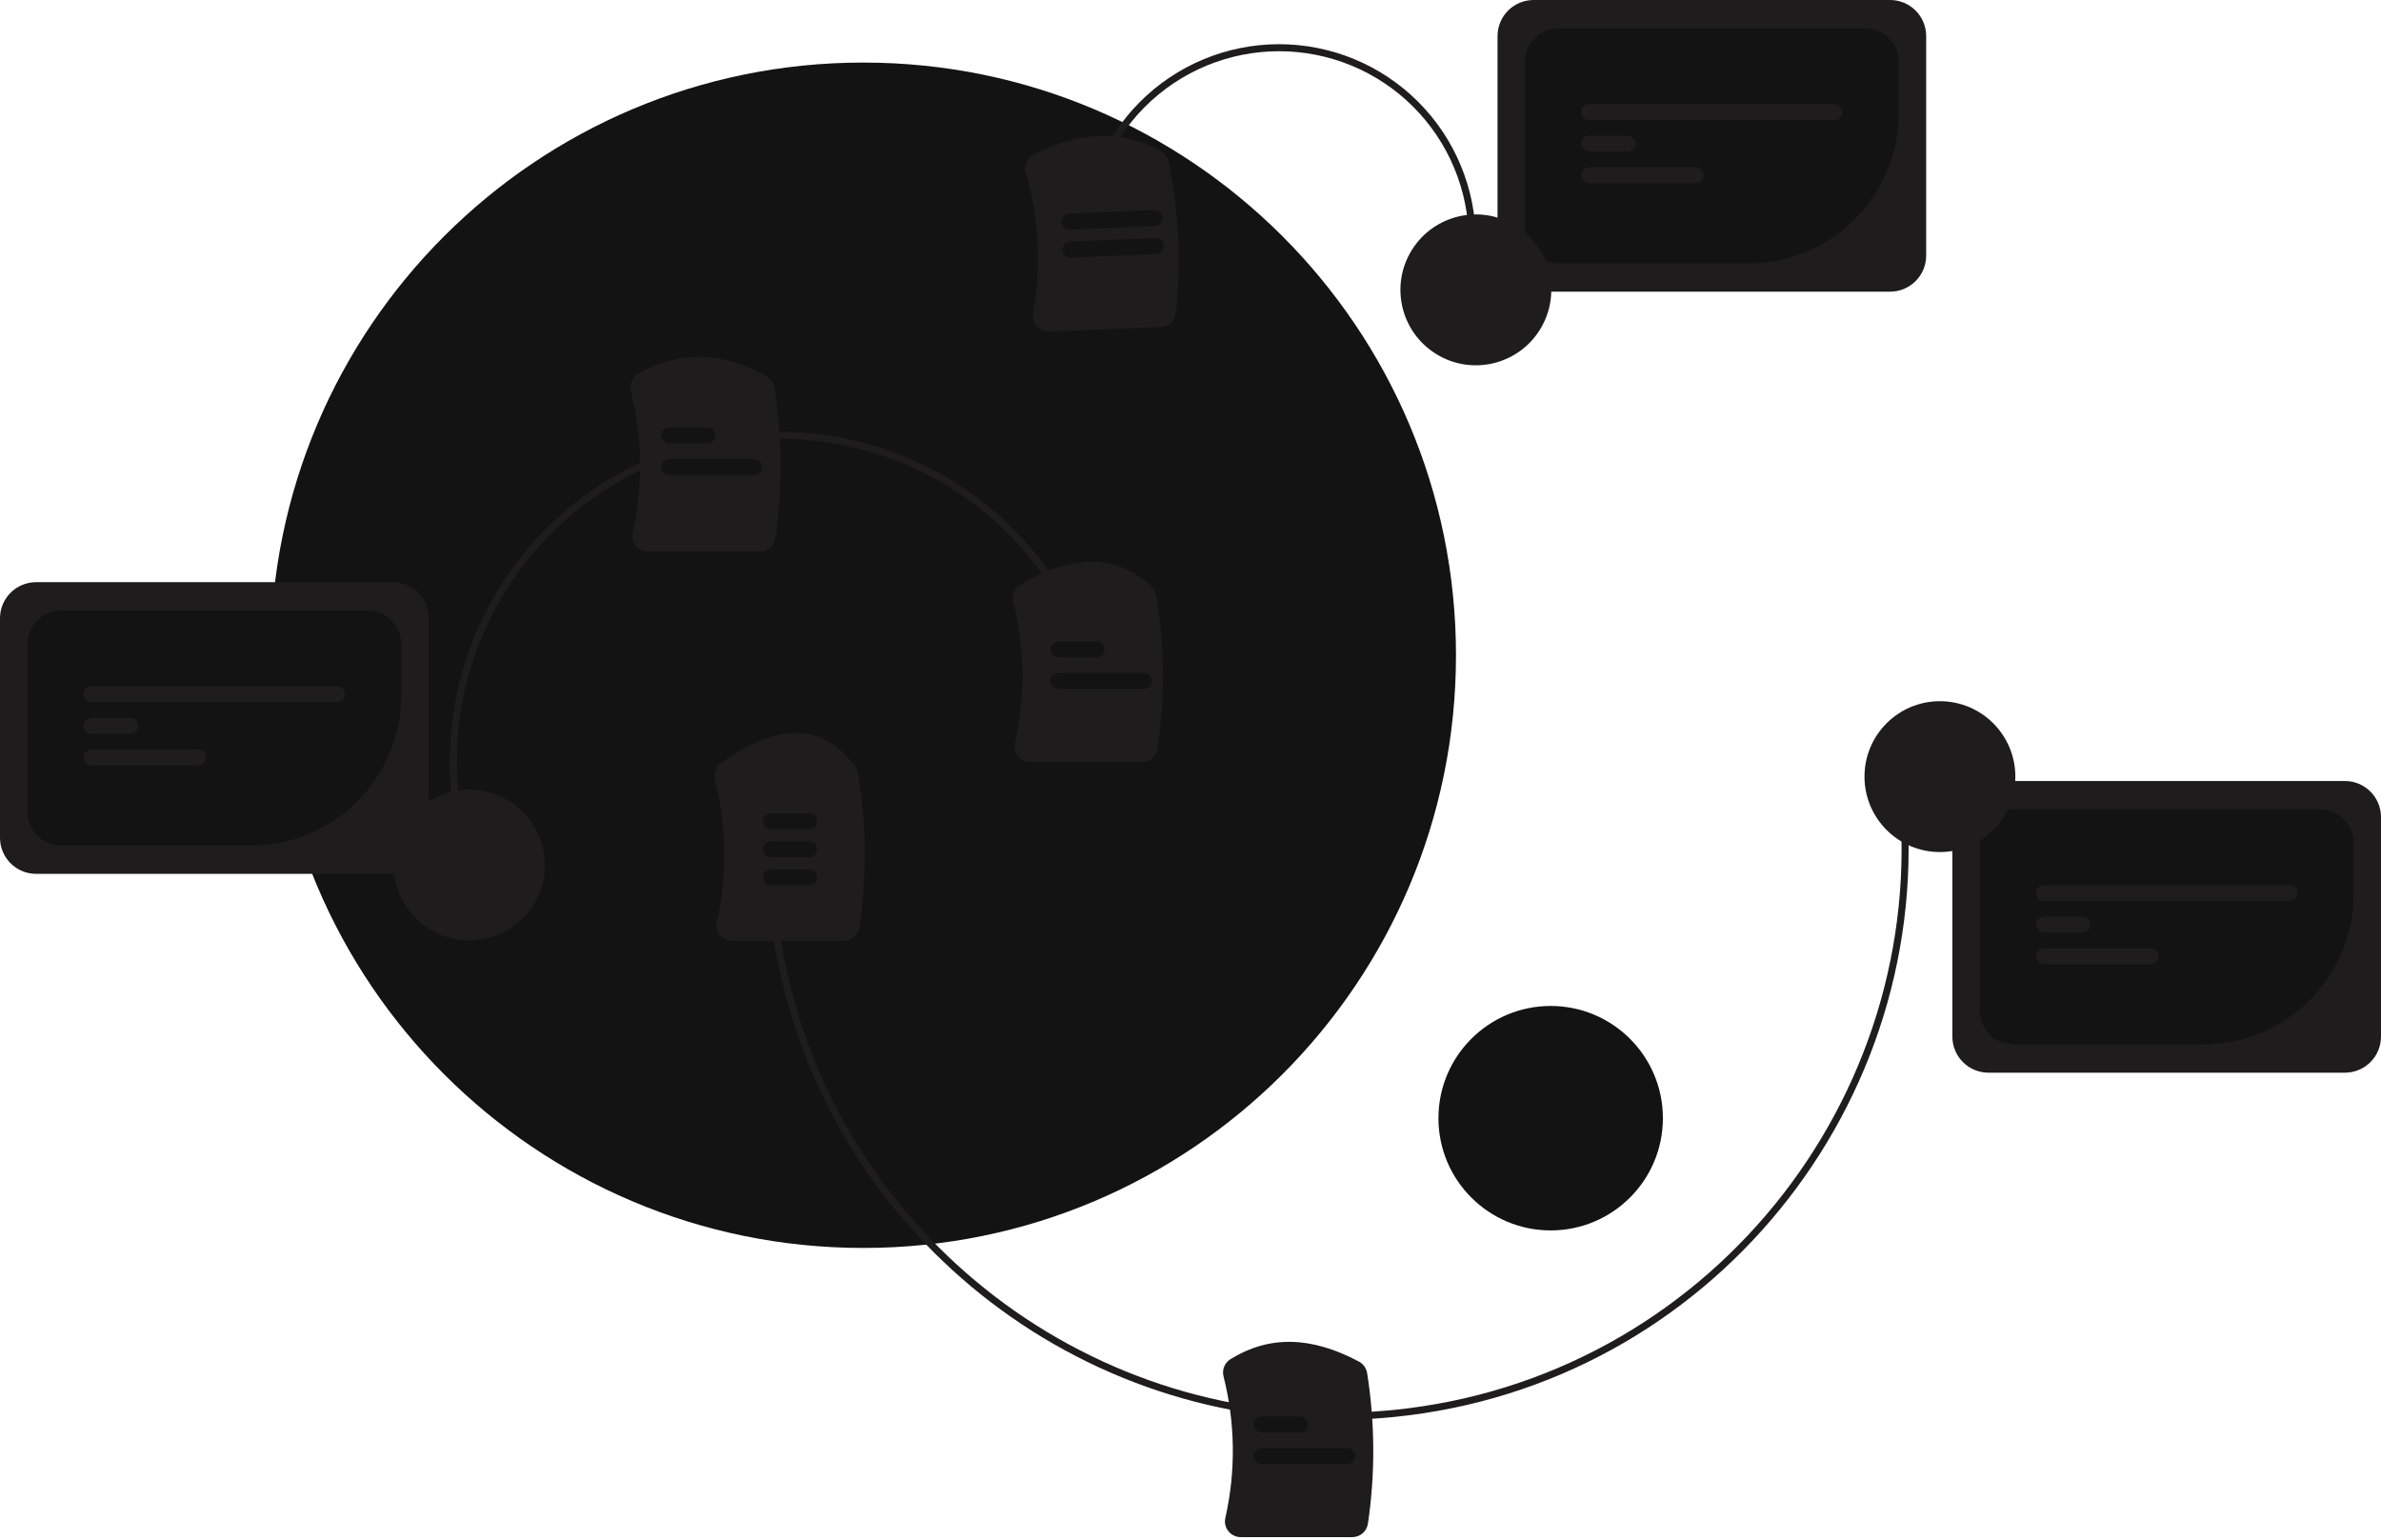
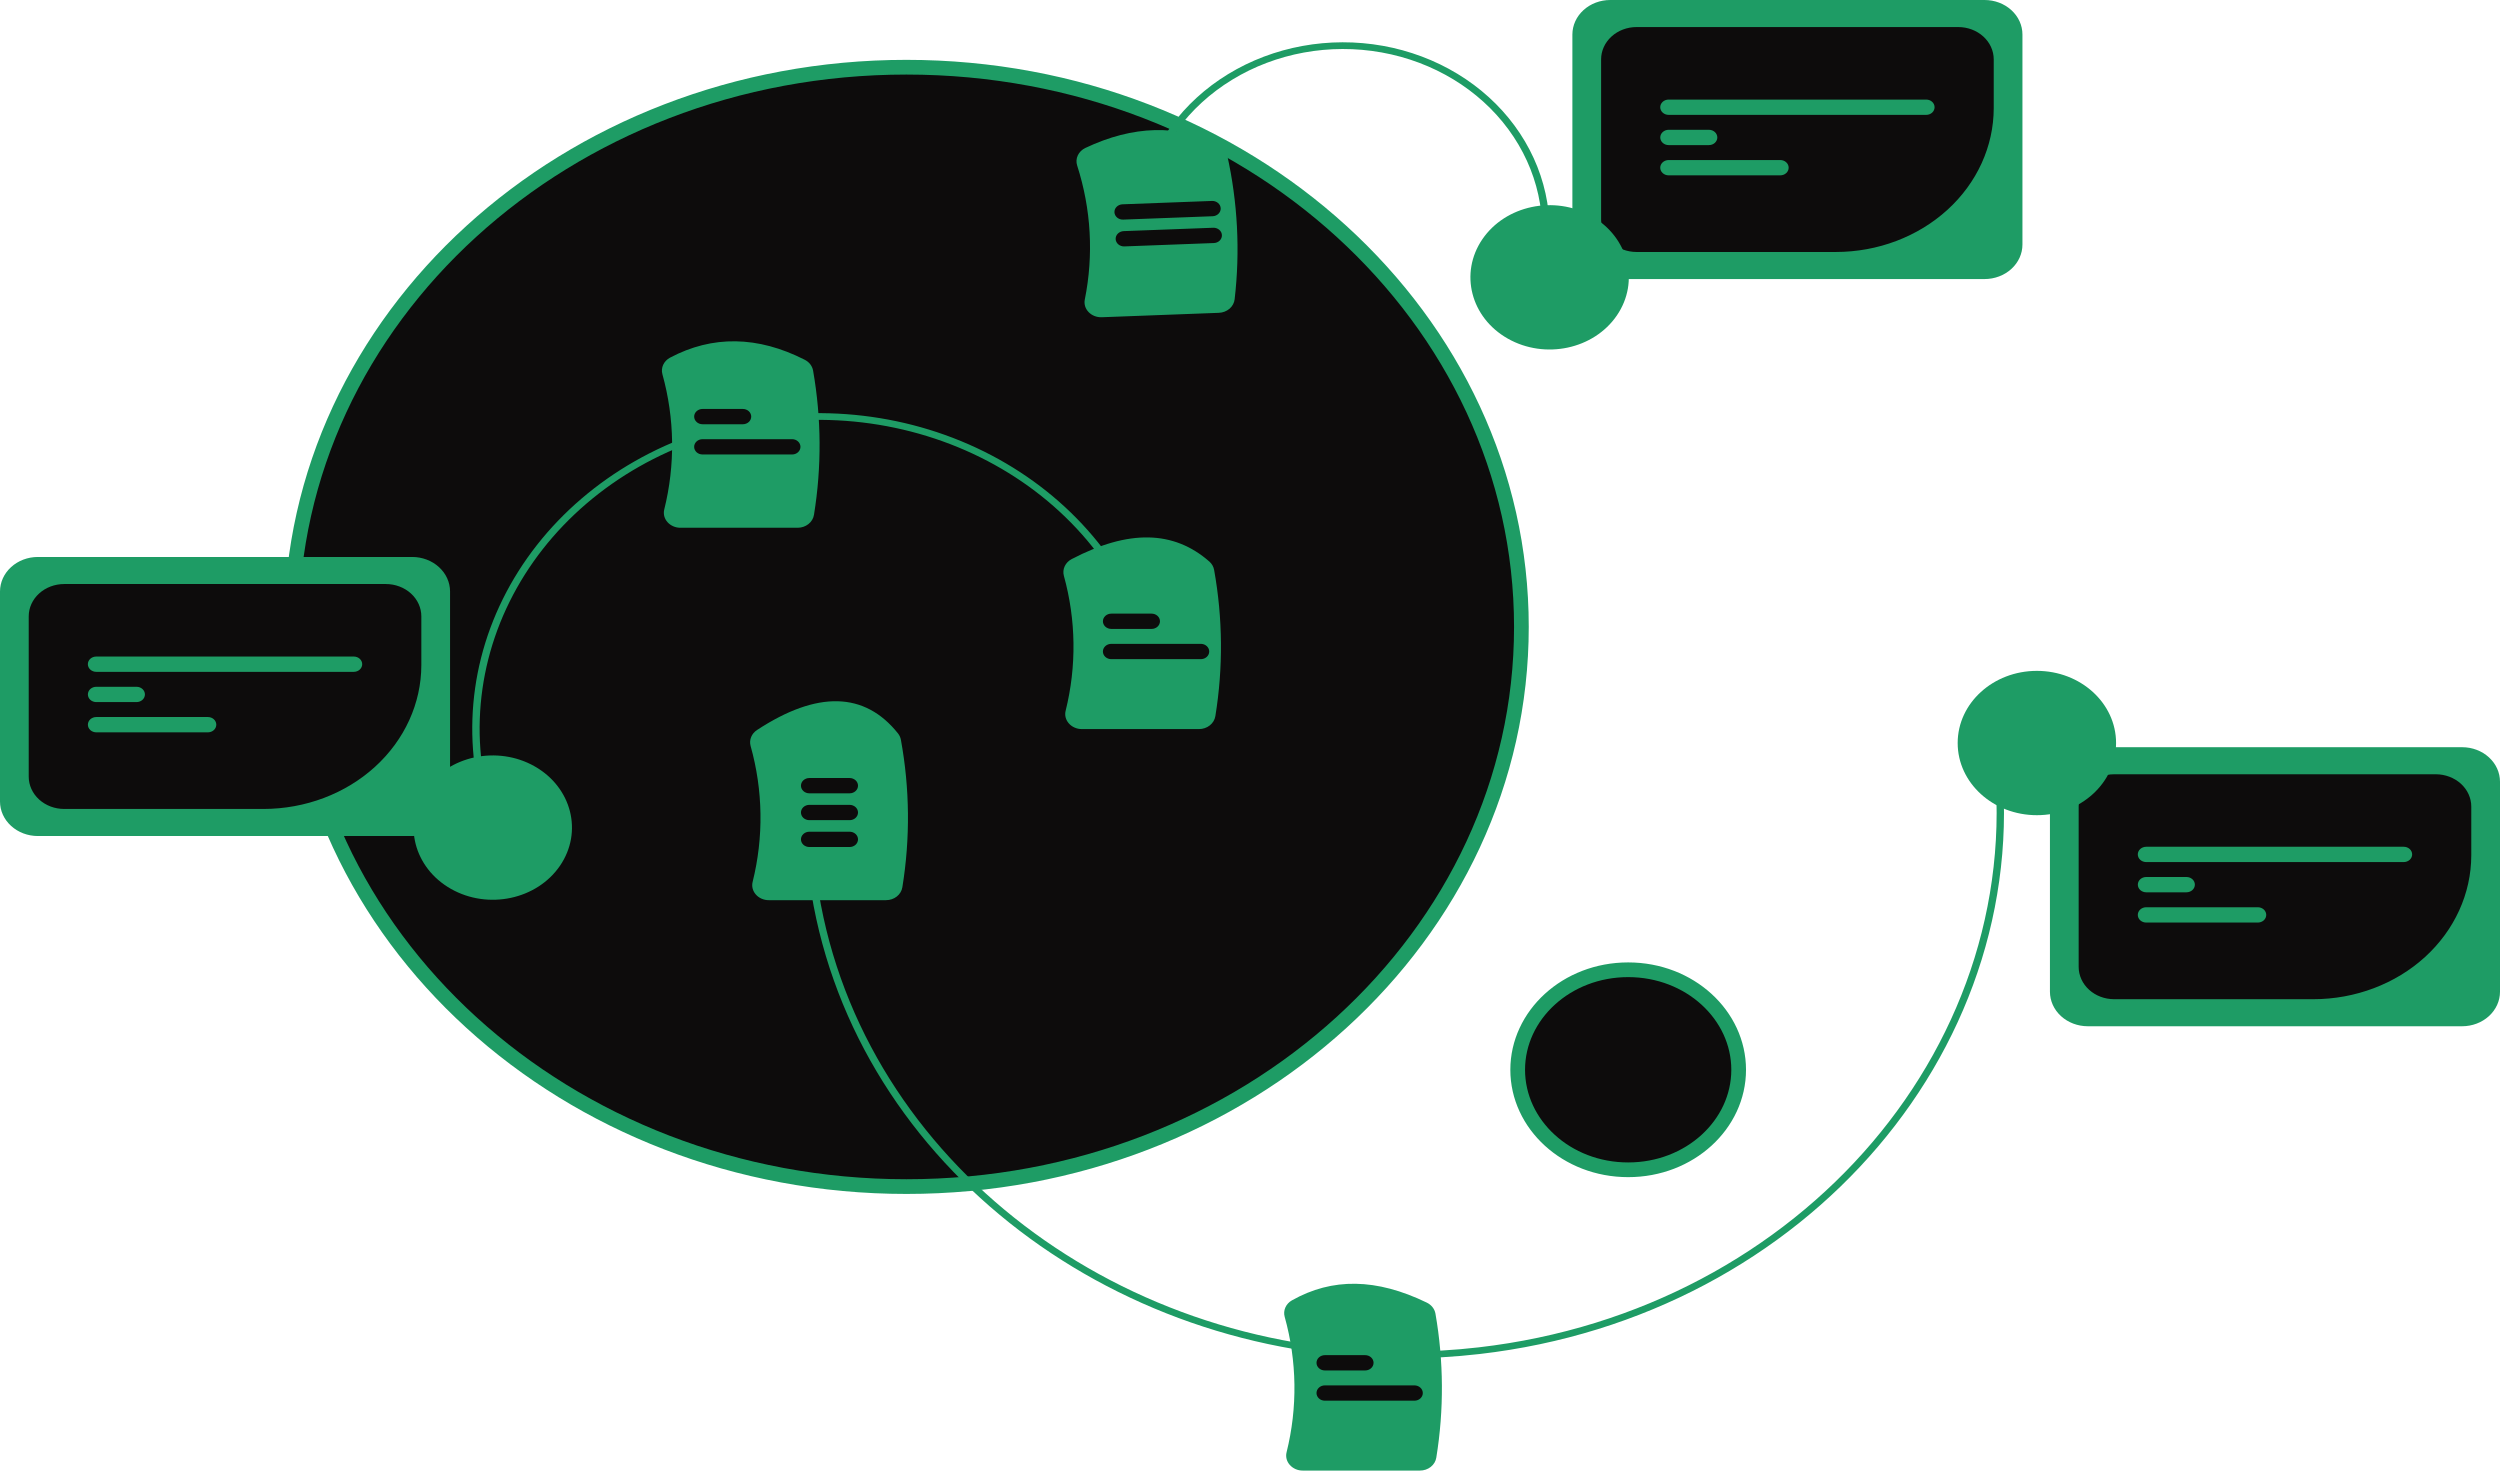
- <svg xmlns="http://www.w3.org/2000/svg" width="419" height="271" viewBox="0 0 419 271" fill="none">
-   <path d="M151.916 219.614C209.52 219.614 256.218 172.916 256.218 115.312C256.218 57.707 209.52 11.01 151.916 11.01C94.311 11.01 47.614 57.707 47.614 115.312C47.614 172.916 94.311 219.614 151.916 219.614Z" fill="#141313" />
-   <path d="M272.881 216.528C283.789 216.528 292.631 207.686 292.631 196.779C292.631 185.871 283.789 177.029 272.881 177.029C261.974 177.029 253.132 185.871 253.132 196.779C253.132 207.686 261.974 216.528 272.881 216.528Z" fill="#141313" />
-   <path d="M235.295 249.858C185.444 249.86 142.07 212.672 135.662 161.949L136.887 161.795C143.215 211.891 186.061 248.621 235.296 248.624C239.479 248.623 243.658 248.36 247.808 247.834C302.111 240.974 340.708 191.215 333.848 136.913L335.073 136.758C342.018 191.735 302.941 242.114 247.963 249.059C243.762 249.59 239.531 249.857 235.295 249.858Z" fill="#1E1C1C" />
-   <path d="M237.972 270.502H218.344C217.925 270.503 217.51 270.409 217.133 270.227C216.755 270.045 216.423 269.779 216.162 269.451C215.905 269.131 215.723 268.757 215.631 268.356C215.539 267.956 215.538 267.54 215.63 267.139C217.493 258.919 217.383 250.375 215.309 242.205C215.168 241.641 215.208 241.046 215.424 240.506C215.64 239.966 216.021 239.508 216.513 239.197C223.304 234.991 230.698 235.122 239.119 239.599C239.502 239.801 239.833 240.088 240.086 240.439C240.34 240.789 240.509 241.194 240.581 241.621C241.975 250.392 242.024 259.326 240.725 268.112C240.633 268.776 240.303 269.384 239.797 269.823C239.291 270.263 238.643 270.504 237.972 270.502V270.502Z" fill="#1E1C1C" />
-   <path d="M148.482 165.582H128.854C128.434 165.583 128.02 165.489 127.642 165.307C127.265 165.125 126.933 164.86 126.672 164.531C126.415 164.211 126.233 163.837 126.141 163.437C126.049 163.036 126.048 162.62 126.14 162.22C128.009 153.971 127.892 145.396 125.797 137.202C125.665 136.662 125.697 136.096 125.889 135.574C126.081 135.053 126.426 134.602 126.877 134.278C136.97 127.019 144.918 127.229 150.502 134.905C150.753 135.255 150.921 135.658 150.99 136.083C152.482 145.052 152.565 154.199 151.235 163.193C151.143 163.857 150.813 164.464 150.307 164.904C149.8 165.343 149.152 165.584 148.482 165.582V165.582Z" fill="#1E1C1C" />
-   <path d="M228.801 252.079H222.048C221.676 252.079 221.318 251.93 221.055 251.666C220.791 251.402 220.644 251.044 220.644 250.671C220.644 250.299 220.791 249.941 221.055 249.677C221.318 249.413 221.676 249.264 222.048 249.264H228.801C229.174 249.264 229.532 249.412 229.796 249.676C230.06 249.94 230.208 250.298 230.208 250.671C230.208 251.045 230.06 251.403 229.796 251.667C229.532 251.931 229.174 252.079 228.801 252.079Z" fill="#141313" />
-   <path d="M237.057 257.642H222.048C221.676 257.641 221.318 257.492 221.055 257.228C220.791 256.965 220.644 256.607 220.644 256.234C220.644 255.861 220.791 255.503 221.055 255.24C221.318 254.976 221.676 254.827 222.048 254.826H237.057C237.429 254.827 237.787 254.976 238.05 255.24C238.314 255.503 238.461 255.861 238.461 256.234C238.461 256.607 238.314 256.965 238.05 257.228C237.787 257.492 237.429 257.641 237.057 257.642Z" fill="#141313" />
-   <path d="M142.397 145.925H135.645C135.272 145.924 134.914 145.776 134.651 145.512C134.388 145.248 134.24 144.89 134.24 144.517C134.24 144.144 134.388 143.787 134.651 143.523C134.914 143.259 135.272 143.11 135.645 143.109H142.397C142.77 143.11 143.127 143.259 143.39 143.523C143.654 143.787 143.802 144.144 143.802 144.517C143.802 144.89 143.654 145.248 143.39 145.512C143.127 145.776 142.77 145.924 142.397 145.925V145.925Z" fill="#141313" />
-   <path d="M142.397 150.863H135.645C135.272 150.862 134.914 150.713 134.651 150.449C134.388 150.185 134.24 149.828 134.24 149.455C134.24 149.082 134.388 148.724 134.651 148.46C134.914 148.196 135.272 148.048 135.645 148.047H142.397C142.77 148.048 143.127 148.196 143.39 148.46C143.654 148.724 143.802 149.082 143.802 149.455C143.802 149.828 143.654 150.185 143.39 150.449C143.127 150.713 142.77 150.862 142.397 150.863V150.863Z" fill="#141313" />
-   <path d="M142.397 155.8H135.645C135.272 155.799 134.914 155.651 134.651 155.387C134.388 155.123 134.24 154.765 134.24 154.392C134.24 154.019 134.388 153.662 134.651 153.398C134.914 153.134 135.272 152.985 135.645 152.984H142.397C142.77 152.985 143.127 153.134 143.39 153.398C143.654 153.662 143.802 154.019 143.802 154.392C143.802 154.765 143.654 155.123 143.39 155.387C143.127 155.651 142.77 155.799 142.397 155.8V155.8Z" fill="#141313" />
-   <path d="M412.657 188.771H349.912C348.231 188.769 346.619 188.101 345.43 186.912C344.241 185.723 343.572 184.11 343.57 182.429V143.784C343.572 142.102 344.241 140.49 345.43 139.301C346.619 138.112 348.231 137.443 349.912 137.441H412.657C414.339 137.443 415.951 138.112 417.14 139.301C418.329 140.49 418.998 142.102 419 143.784V182.429C418.998 184.11 418.329 185.723 417.14 186.912C415.951 188.101 414.339 188.769 412.657 188.771V188.771Z" fill="#1E1C1C" />
-   <path d="M387.728 183.795H354.323C352.748 183.793 351.238 183.166 350.125 182.053C349.011 180.939 348.385 179.429 348.383 177.855V148.36C348.385 146.785 349.011 145.275 350.125 144.162C351.238 143.048 352.748 142.422 354.323 142.42H408.247C409.822 142.422 411.332 143.048 412.445 144.162C413.559 145.275 414.185 146.785 414.187 148.36V157.336C414.179 164.351 411.389 171.076 406.428 176.036C401.468 180.997 394.743 183.787 387.728 183.795V183.795Z" fill="#141313" />
-   <path d="M402.868 158.569H359.702C359.329 158.569 358.971 158.421 358.707 158.157C358.443 157.893 358.294 157.535 358.294 157.162C358.294 156.788 358.443 156.43 358.707 156.166C358.971 155.902 359.329 155.754 359.702 155.754H402.868C403.241 155.754 403.599 155.902 403.863 156.166C404.127 156.43 404.275 156.788 404.275 157.162C404.275 157.535 404.127 157.893 403.863 158.157C403.599 158.421 403.241 158.569 402.868 158.569V158.569Z" fill="#1E1C1C" />
-   <path d="M366.454 164.132H359.702C359.329 164.131 358.972 163.983 358.709 163.719C358.445 163.455 358.297 163.097 358.297 162.724C358.297 162.351 358.445 161.994 358.709 161.73C358.972 161.466 359.329 161.317 359.702 161.316H366.454C366.827 161.317 367.185 161.466 367.448 161.73C367.711 161.994 367.859 162.351 367.859 162.724C367.859 163.097 367.711 163.455 367.448 163.719C367.185 163.983 366.827 164.131 366.454 164.132V164.132Z" fill="#1E1C1C" />
-   <path d="M378.413 169.697H359.702C359.329 169.697 358.971 169.548 358.707 169.284C358.443 169.02 358.294 168.662 358.294 168.289C358.294 167.915 358.443 167.557 358.707 167.293C358.971 167.029 359.329 166.881 359.702 166.881H378.413C378.787 166.881 379.145 167.029 379.409 167.293C379.673 167.557 379.821 167.915 379.821 168.289C379.821 168.662 379.673 169.02 379.409 169.284C379.145 169.548 378.787 169.697 378.413 169.697V169.697Z" fill="#1E1C1C" />
-   <path d="M341.38 149.944C348.711 149.944 354.653 144.002 354.653 136.671C354.653 129.341 348.711 123.398 341.38 123.398C334.05 123.398 328.107 129.341 328.107 136.671C328.107 144.002 334.05 149.944 341.38 149.944Z" fill="#1E1C1C" />
-   <path d="M191.13 35.703C192.009 31.243 193.757 27 196.276 23.216C198.794 19.432 202.033 16.181 205.808 13.648C213.432 8.534 222.775 6.658 231.783 8.432C236.243 9.311 240.486 11.059 244.27 13.578C248.054 16.096 251.305 19.336 253.838 23.111C256.37 26.886 258.134 31.122 259.029 35.579C259.924 40.036 259.932 44.625 259.054 49.085L257.842 48.846C259.554 40.161 257.744 31.151 252.812 23.799C247.881 16.447 240.23 11.355 231.544 9.644C222.858 7.932 213.848 9.742 206.496 14.674C199.144 19.605 194.053 27.256 192.341 35.942L191.13 35.703Z" fill="#1E1C1C" />
-   <path d="M204.274 57.541L184.663 58.353C184.244 58.371 183.826 58.294 183.441 58.128C183.056 57.962 182.714 57.711 182.44 57.394C182.169 57.084 181.972 56.718 181.863 56.322C181.755 55.925 181.737 55.51 181.812 55.106C183.317 46.899 182.878 38.454 180.531 30.448C180.35 29.836 180.387 29.18 180.635 28.591C180.884 28.003 181.329 27.519 181.894 27.222C189.927 23.049 197.454 22.837 204.264 26.593C204.621 26.787 204.931 27.056 205.173 27.382C205.415 27.708 205.584 28.083 205.666 28.481C207.438 37.218 207.863 46.174 206.926 55.039C206.861 55.707 206.557 56.328 206.069 56.787C205.582 57.247 204.944 57.515 204.274 57.541Z" fill="#1E1C1C" />
-   <path d="M203.444 44.705L188.449 45.326C188.264 45.334 188.08 45.305 187.906 45.242C187.732 45.178 187.573 45.081 187.437 44.956C187.301 44.831 187.19 44.68 187.113 44.512C187.035 44.344 186.991 44.163 186.983 43.978C186.975 43.793 187.004 43.608 187.068 43.435C187.132 43.261 187.229 43.102 187.354 42.966C187.48 42.83 187.631 42.72 187.798 42.642C187.966 42.564 188.148 42.52 188.333 42.513L203.328 41.892C203.513 41.884 203.697 41.913 203.871 41.977C204.044 42.04 204.204 42.137 204.34 42.263C204.476 42.388 204.586 42.539 204.663 42.706C204.741 42.874 204.785 43.056 204.793 43.24C204.801 43.425 204.772 43.609 204.708 43.783C204.644 43.956 204.547 44.116 204.422 44.252C204.297 44.388 204.146 44.498 203.978 44.576C203.811 44.654 203.629 44.697 203.444 44.705V44.705Z" fill="#141313" />
-   <path d="M203.24 39.773L188.244 40.395C187.871 40.41 187.507 40.277 187.233 40.024C186.958 39.771 186.795 39.419 186.78 39.046C186.764 38.673 186.897 38.309 187.15 38.035C187.403 37.76 187.755 37.597 188.128 37.581L203.123 36.96C203.496 36.945 203.86 37.078 204.135 37.331C204.41 37.584 204.573 37.935 204.588 38.309C204.603 38.682 204.47 39.045 204.217 39.32C203.964 39.595 203.613 39.758 203.24 39.773V39.773Z" fill="#141313" />
-   <path d="M332.62 51.33H269.875C268.193 51.328 266.581 50.659 265.392 49.47C264.203 48.281 263.534 46.669 263.532 44.987V6.343C263.534 4.661 264.203 3.049 265.392 1.86C266.581 0.671 268.193 0.002 269.875 0H332.62C334.301 0.002 335.913 0.671 337.102 1.86C338.291 3.049 338.96 4.661 338.962 6.343V44.987C338.96 46.669 338.291 48.281 337.102 49.47C335.913 50.659 334.301 51.328 332.62 51.33V51.33Z" fill="#1E1C1C" />
-   <path d="M307.69 46.351H274.285C272.711 46.349 271.201 45.723 270.087 44.609C268.973 43.496 268.347 41.986 268.345 40.411V10.916C268.347 9.342 268.973 7.832 270.087 6.718C271.201 5.605 272.711 4.978 274.285 4.977H328.209C329.784 4.978 331.294 5.605 332.408 6.718C333.521 7.832 334.148 9.342 334.149 10.916V19.892C334.141 26.907 331.351 33.633 326.391 38.593C321.431 43.553 314.705 46.343 307.69 46.351V46.351Z" fill="#141313" />
-   <path d="M322.83 21.128H279.665C279.291 21.128 278.933 20.98 278.669 20.716C278.405 20.452 278.257 20.094 278.257 19.72C278.257 19.347 278.405 18.989 278.669 18.725C278.933 18.461 279.291 18.312 279.665 18.312H322.83C323.203 18.312 323.561 18.461 323.825 18.725C324.089 18.989 324.238 19.347 324.238 19.72C324.238 20.094 324.089 20.452 323.825 20.716C323.561 20.98 323.203 21.128 322.83 21.128Z" fill="#1E1C1C" />
-   <path d="M286.417 26.691H279.665C279.292 26.69 278.934 26.541 278.671 26.277C278.408 26.013 278.26 25.656 278.26 25.283C278.26 24.91 278.408 24.552 278.671 24.288C278.934 24.024 279.292 23.876 279.665 23.875H286.417C286.79 23.876 287.147 24.024 287.41 24.288C287.674 24.552 287.822 24.91 287.822 25.283C287.822 25.656 287.674 26.013 287.41 26.277C287.147 26.541 286.79 26.69 286.417 26.691Z" fill="#1E1C1C" />
-   <path d="M298.376 32.255H279.665C279.291 32.255 278.933 32.107 278.669 31.843C278.405 31.579 278.257 31.221 278.257 30.847C278.257 30.474 278.405 30.116 278.669 29.852C278.933 29.588 279.291 29.439 279.665 29.439H298.376C298.749 29.44 299.106 29.589 299.369 29.853C299.633 30.117 299.781 30.474 299.781 30.847C299.781 31.22 299.633 31.578 299.369 31.842C299.106 32.106 298.749 32.254 298.376 32.255V32.255Z" fill="#1E1C1C" />
-   <path d="M270.989 58.019C274.859 51.794 272.95 43.609 266.724 39.739C260.498 35.869 252.314 37.779 248.444 44.005C244.574 50.23 246.484 58.415 252.71 62.285C258.935 66.154 267.119 64.245 270.989 58.019Z" fill="#1E1C1C" />
-   <path d="M82.904 154.558C77.458 140.162 77.954 124.193 84.283 110.163C90.612 96.133 102.255 85.192 116.651 79.746C131.046 74.3 147.016 74.796 161.046 81.125C175.076 87.454 186.017 99.097 191.463 113.493L190.308 113.93C187.669 106.953 183.682 100.565 178.574 95.129C173.466 89.694 167.338 85.318 160.538 82.251C153.739 79.184 146.403 77.486 138.947 77.254C131.492 77.023 124.064 78.262 117.088 80.901C110.111 83.54 103.723 87.527 98.287 92.635C92.852 97.743 88.475 103.871 85.409 110.67C82.341 117.47 80.644 124.806 80.412 132.262C80.18 139.717 81.419 147.145 84.058 154.121L82.904 154.558Z" fill="#1E1C1C" />
-   <path d="M133.67 97.077H114.041C113.622 97.078 113.208 96.984 112.83 96.802C112.452 96.62 112.121 96.355 111.86 96.026C111.602 95.706 111.421 95.332 111.329 94.932C111.236 94.531 111.236 94.115 111.328 93.715C113.186 85.514 113.081 76.99 111.021 68.837C110.875 68.26 110.919 67.651 111.148 67.102C111.377 66.553 111.778 66.092 112.291 65.79C119.401 61.651 126.994 61.777 134.858 66.166C135.23 66.369 135.551 66.655 135.796 67.001C136.042 67.347 136.205 67.744 136.273 68.162C137.673 76.945 137.723 85.89 136.423 94.688C136.33 95.352 136.001 95.959 135.494 96.399C134.988 96.838 134.34 97.079 133.67 97.077V97.077Z" fill="#1E1C1C" />
-   <path d="M124.499 78.038H117.747C117.374 78.037 117.016 77.889 116.753 77.625C116.49 77.361 116.342 77.003 116.342 76.63C116.342 76.258 116.49 75.9 116.753 75.636C117.016 75.372 117.374 75.223 117.747 75.223H124.499C124.872 75.223 125.229 75.372 125.492 75.636C125.756 75.9 125.904 76.258 125.904 76.63C125.904 77.003 125.756 77.361 125.492 77.625C125.229 77.889 124.872 78.037 124.499 78.038Z" fill="#141313" />
-   <path d="M132.754 83.599H117.746C117.373 83.599 117.015 83.451 116.751 83.186C116.487 82.922 116.338 82.564 116.338 82.191C116.338 81.818 116.487 81.46 116.751 81.195C117.015 80.931 117.373 80.783 117.746 80.783H132.754C133.127 80.784 133.485 80.933 133.748 81.197C134.011 81.46 134.159 81.818 134.159 82.191C134.159 82.564 134.011 82.922 133.748 83.186C133.485 83.449 133.127 83.598 132.754 83.599V83.599Z" fill="#141313" />
-   <path d="M69.087 153.781H6.343C4.661 153.779 3.049 153.11 1.86 151.921C0.671 150.732 0.002 149.12 0 147.439V108.794C0.002 107.112 0.671 105.5 1.86 104.311C3.049 103.122 4.661 102.453 6.343 102.451H69.087C70.769 102.453 72.381 103.122 73.57 104.311C74.759 105.5 75.428 107.112 75.43 108.794V147.439C75.428 149.12 74.759 150.732 73.57 151.921C72.381 153.11 70.769 153.779 69.087 153.781V153.781Z" fill="#1E1C1C" />
-   <path d="M44.158 148.802H10.753C9.178 148.801 7.669 148.174 6.555 147.061C5.441 145.947 4.815 144.437 4.813 142.862V113.368C4.815 111.793 5.441 110.283 6.555 109.169C7.669 108.056 9.178 107.429 10.753 107.428H64.677C66.252 107.429 67.762 108.056 68.875 109.169C69.989 110.283 70.615 111.793 70.617 113.368V122.344C70.609 129.358 67.819 136.084 62.859 141.044C57.898 146.004 51.173 148.794 44.158 148.802Z" fill="#141313" />
-   <path d="M59.298 123.579H16.132C15.759 123.579 15.401 123.431 15.137 123.167C14.873 122.903 14.725 122.545 14.725 122.171C14.725 121.798 14.873 121.44 15.137 121.176C15.401 120.912 15.759 120.764 16.132 120.764H59.298C59.671 120.764 60.029 120.912 60.293 121.176C60.557 121.44 60.706 121.798 60.706 122.171C60.706 122.545 60.557 122.903 60.293 123.167C60.029 123.431 59.671 123.579 59.298 123.579Z" fill="#1E1C1C" />
-   <path d="M22.885 129.142H16.132C15.76 129.141 15.402 128.992 15.139 128.728C14.876 128.465 14.727 128.107 14.727 127.734C14.727 127.361 14.876 127.004 15.139 126.74C15.402 126.476 15.76 126.327 16.132 126.326H22.885C23.258 126.327 23.615 126.476 23.878 126.74C24.142 127.004 24.29 127.361 24.29 127.734C24.29 128.107 24.142 128.465 23.878 128.728C23.615 128.992 23.258 129.141 22.885 129.142V129.142Z" fill="#1E1C1C" />
-   <path d="M34.844 134.706H16.132C15.76 134.706 15.402 134.557 15.139 134.293C14.876 134.029 14.727 133.671 14.727 133.298C14.727 132.926 14.876 132.568 15.139 132.304C15.402 132.04 15.76 131.891 16.132 131.891H34.844C35.217 131.891 35.575 132.039 35.839 132.303C36.103 132.567 36.251 132.925 36.251 133.298C36.251 133.672 36.103 134.03 35.839 134.294C35.575 134.558 35.217 134.706 34.844 134.706V134.706Z" fill="#1E1C1C" />
-   <path d="M93.861 159.236C97.731 153.01 95.821 144.826 89.596 140.956C83.37 137.086 75.186 138.996 71.316 145.222C67.446 151.447 69.356 159.631 75.581 163.501C81.807 167.371 89.991 165.462 93.861 159.236Z" fill="#1E1C1C" />
-   <path d="M200.942 134.106H181.313C180.894 134.107 180.48 134.013 180.102 133.831C179.724 133.649 179.393 133.384 179.132 133.055C178.874 132.735 178.693 132.361 178.6 131.96C178.508 131.56 178.508 131.144 178.599 130.744C180.454 122.557 180.353 114.048 178.304 105.908C178.158 105.323 178.207 104.707 178.444 104.153C178.681 103.598 179.091 103.136 179.614 102.836C189.15 97.378 196.7 97.529 202.697 103.297C203.117 103.708 203.394 104.244 203.486 104.825C204.943 113.724 205.013 122.796 203.695 131.717C203.602 132.38 203.272 132.988 202.766 133.428C202.26 133.867 201.612 134.108 200.942 134.106V134.106Z" fill="#1E1C1C" />
-   <path d="M193.005 115.685H186.253C185.88 115.684 185.522 115.535 185.259 115.271C184.996 115.007 184.848 114.65 184.848 114.277C184.848 113.904 184.996 113.546 185.259 113.283C185.522 113.019 185.88 112.87 186.253 112.869H193.005C193.378 112.87 193.735 113.019 193.998 113.283C194.262 113.546 194.41 113.904 194.41 114.277C194.41 114.65 194.262 115.007 193.998 115.271C193.735 115.535 193.378 115.684 193.005 115.685Z" fill="#141313" />
-   <path d="M201.261 121.247H186.253C185.879 121.247 185.521 121.099 185.257 120.835C184.993 120.571 184.845 120.213 184.845 119.839C184.845 119.466 184.993 119.108 185.257 118.844C185.521 118.58 185.879 118.432 186.253 118.432H201.261C201.634 118.432 201.991 118.581 202.254 118.845C202.518 119.109 202.666 119.467 202.666 119.839C202.666 120.212 202.518 120.57 202.254 120.834C201.991 121.098 201.634 121.247 201.261 121.247V121.247Z" fill="#141313" />
+ <svg xmlns="http://www.w3.org/2000/svg" width="170" height="100" viewBox="0 0 170 100" fill="none">
+   <path d="M103.455 42.629C103.455 63.606 84.777 80.688 61.636 80.688C38.496 80.688 19.818 63.606 19.818 42.629C19.818 21.653 38.496 4.57 61.636 4.57C84.777 4.57 103.455 21.653 103.455 42.629Z" fill="#0D0C0C" stroke="#1e9c65" />
+   <path d="M118.229 72.745C118.229 76.459 114.91 79.546 110.716 79.546C106.522 79.546 103.203 76.459 103.203 72.745C103.203 69.032 106.522 65.944 110.716 65.944C114.91 65.944 118.229 69.032 118.229 72.745Z" fill="#0D0C0C" stroke="#1e9c65" />
+   <path d="M95.466 92.369C75.24 92.37 57.642 78.622 55.042 59.871L55.539 59.813C58.106 78.333 75.49 91.912 95.466 91.913C97.164 91.913 98.859 91.815 100.543 91.621C122.575 89.085 138.235 70.69 135.452 50.615L135.948 50.558C138.766 70.882 122.912 89.506 100.606 92.074C98.901 92.27 97.184 92.369 95.466 92.369Z" fill="#1e9c65" />
+   <path d="M96.552 99.999H88.588C88.418 100 88.25 99.965 88.097 99.898C87.944 99.83 87.809 99.732 87.703 99.611C87.599 99.493 87.525 99.354 87.487 99.206C87.45 99.058 87.45 98.904 87.487 98.756C88.243 95.717 88.198 92.559 87.357 89.538C87.299 89.33 87.316 89.11 87.404 88.91C87.491 88.711 87.646 88.541 87.846 88.427C90.6 86.871 93.6 86.92 97.017 88.575C97.173 88.65 97.307 88.756 97.41 88.886C97.513 89.015 97.581 89.165 97.61 89.323C98.176 92.565 98.196 95.868 97.669 99.116C97.632 99.362 97.498 99.586 97.292 99.749C97.087 99.911 96.824 100 96.552 99.999V99.999Z" fill="#1e9c65" />
+   <path d="M60.244 61.212H52.28C52.11 61.213 51.942 61.178 51.788 61.111C51.635 61.044 51.501 60.946 51.395 60.824C51.29 60.706 51.217 60.567 51.179 60.419C51.142 60.271 51.142 60.117 51.179 59.969C51.937 56.92 51.889 53.75 51.04 50.721C50.986 50.521 50.999 50.312 51.077 50.119C51.155 49.926 51.295 49.76 51.478 49.64C55.573 46.956 58.798 47.034 61.063 49.871C61.165 50.001 61.233 50.15 61.261 50.307C61.867 53.623 61.9 57.004 61.361 60.329C61.323 60.575 61.189 60.799 60.984 60.962C60.779 61.124 60.516 61.213 60.244 61.212V61.212Z" fill="#1e9c65" />
+   <path d="M92.831 93.191H90.091C89.94 93.191 89.795 93.136 89.688 93.038C89.582 92.941 89.522 92.809 89.522 92.671C89.522 92.533 89.582 92.401 89.688 92.303C89.795 92.206 89.94 92.151 90.091 92.15H92.831C92.983 92.15 93.128 92.205 93.235 92.303C93.342 92.4 93.402 92.533 93.402 92.671C93.402 92.809 93.342 92.941 93.235 93.039C93.128 93.136 92.983 93.191 92.831 93.191Z" fill="#0D0C0C" />
+   <path d="M96.181 95.247H90.091C89.94 95.247 89.795 95.192 89.688 95.094C89.582 94.997 89.522 94.864 89.522 94.727C89.522 94.589 89.582 94.456 89.688 94.359C89.795 94.261 89.94 94.206 90.091 94.206H96.181C96.332 94.206 96.477 94.261 96.584 94.359C96.691 94.456 96.751 94.589 96.751 94.727C96.751 94.864 96.691 94.997 96.584 95.094C96.477 95.192 96.332 95.247 96.181 95.247Z" fill="#0D0C0C" />
+   <path d="M57.775 53.946H55.035C54.884 53.946 54.739 53.891 54.632 53.793C54.525 53.696 54.465 53.564 54.465 53.426C54.465 53.288 54.525 53.156 54.632 53.058C54.739 52.961 54.884 52.906 55.035 52.905H57.775C57.926 52.906 58.071 52.961 58.178 53.058C58.285 53.156 58.345 53.288 58.345 53.426C58.345 53.564 58.285 53.696 58.178 53.793C58.071 53.891 57.926 53.946 57.775 53.946V53.946Z" fill="#0D0C0C" />
+   <path d="M57.775 55.771H55.035C54.884 55.771 54.739 55.716 54.632 55.619C54.525 55.521 54.465 55.389 54.465 55.251C54.465 55.113 54.525 54.981 54.632 54.883C54.739 54.786 54.884 54.731 55.035 54.73H57.775C57.926 54.731 58.071 54.786 58.178 54.883C58.285 54.981 58.345 55.113 58.345 55.251C58.345 55.389 58.285 55.521 58.178 55.619C58.071 55.716 57.926 55.771 57.775 55.771V55.771Z" fill="#0D0C0C" />
+   <path d="M57.775 57.597H55.035C54.884 57.597 54.739 57.542 54.632 57.445C54.525 57.347 54.465 57.215 54.465 57.077C54.465 56.939 54.525 56.807 54.632 56.709C54.739 56.612 54.884 56.557 55.035 56.557H57.775C57.926 56.557 58.071 56.612 58.178 56.709C58.285 56.807 58.345 56.939 58.345 57.077C58.345 57.215 58.285 57.347 58.178 57.445C58.071 57.542 57.926 57.597 57.775 57.597V57.597Z" fill="#0D0C0C" />
+   <path d="M167.427 69.785H141.969C141.287 69.785 140.633 69.537 140.151 69.098C139.668 68.658 139.397 68.062 139.396 67.441V53.154C139.397 52.533 139.668 51.937 140.151 51.497C140.633 51.057 141.287 50.81 141.969 50.81H167.427C168.109 50.81 168.763 51.057 169.245 51.497C169.728 51.937 169.999 52.533 170 53.154V67.441C169.999 68.062 169.728 68.658 169.245 69.098C168.763 69.537 168.109 69.785 167.427 69.785V69.785Z" fill="#1e9c65" />
+   <path d="M157.312 67.946H143.759C143.12 67.945 142.507 67.714 142.056 67.302C141.604 66.89 141.35 66.332 141.349 65.75V54.846C141.35 54.264 141.604 53.706 142.056 53.294C142.507 52.883 143.12 52.651 143.759 52.65H165.637C166.276 52.651 166.889 52.883 167.341 53.294C167.793 53.706 168.047 54.264 168.047 54.846V58.164C168.044 60.758 166.912 63.244 164.9 65.078C162.887 66.912 160.158 67.943 157.312 67.946V67.946Z" fill="#0D0C0C" />
+   <path d="M163.455 58.621H145.941C145.79 58.621 145.645 58.566 145.537 58.468C145.43 58.371 145.37 58.239 145.37 58.1C145.37 57.962 145.43 57.83 145.537 57.733C145.645 57.635 145.79 57.58 145.941 57.58H163.455C163.606 57.58 163.751 57.635 163.859 57.733C163.966 57.83 164.026 57.962 164.026 58.1C164.026 58.239 163.966 58.371 163.859 58.468C163.751 58.566 163.606 58.621 163.455 58.621V58.621Z" fill="#1e9c65" />
+   <path d="M148.681 60.677H145.942C145.79 60.676 145.645 60.621 145.538 60.524C145.432 60.426 145.372 60.294 145.372 60.156C145.372 60.018 145.432 59.886 145.538 59.789C145.645 59.691 145.79 59.636 145.942 59.636H148.681C148.832 59.636 148.977 59.691 149.084 59.789C149.191 59.886 149.251 60.018 149.251 60.156C149.251 60.294 149.191 60.426 149.084 60.524C148.977 60.621 148.832 60.676 148.681 60.677V60.677Z" fill="#1e9c65" />
+   <path d="M153.533 62.734H145.941C145.79 62.734 145.645 62.679 145.537 62.582C145.43 62.484 145.37 62.352 145.37 62.214C145.37 62.076 145.43 61.943 145.537 61.846C145.645 61.748 145.79 61.693 145.941 61.693H153.533C153.684 61.693 153.83 61.748 153.937 61.846C154.044 61.943 154.104 62.076 154.104 62.214C154.104 62.352 154.044 62.484 153.937 62.582C153.83 62.679 153.684 62.734 153.533 62.734V62.734Z" fill="#1e9c65" />
+   <path d="M138.508 55.433C141.482 55.433 143.893 53.236 143.893 50.526C143.893 47.816 141.482 45.619 138.508 45.619C135.533 45.619 133.122 47.816 133.122 50.526C133.122 53.236 135.533 55.433 138.508 55.433Z" fill="#1e9c65" />
+   <path d="M77.547 13.199C77.903 11.55 78.613 9.982 79.635 8.583C80.656 7.184 81.971 5.982 83.502 5.046C86.596 3.155 90.386 2.461 94.041 3.117C95.85 3.442 97.572 4.089 99.107 5.02C100.643 5.951 101.962 7.148 102.989 8.544C104.017 9.939 104.732 11.506 105.095 13.153C105.459 14.801 105.462 16.497 105.105 18.146L104.614 18.058C105.308 14.847 104.574 11.516 102.573 8.798C100.572 6.08 97.468 4.198 93.944 3.565C90.42 2.933 86.764 3.601 83.781 5.425C80.799 7.248 78.733 10.076 78.038 13.287L77.547 13.199Z" fill="#1e9c65" />
+   <path d="M82.88 21.272L74.923 21.572C74.753 21.579 74.584 21.55 74.427 21.489C74.271 21.427 74.132 21.335 74.021 21.217C73.911 21.103 73.831 20.968 73.787 20.821C73.743 20.674 73.736 20.521 73.766 20.372C74.377 17.338 74.199 14.216 73.247 11.256C73.173 11.03 73.188 10.787 73.289 10.569C73.39 10.352 73.57 10.173 73.8 10.063C77.059 8.521 80.112 8.442 82.876 9.831C83.02 9.902 83.146 10.002 83.245 10.123C83.343 10.243 83.411 10.382 83.445 10.529C84.164 13.759 84.336 17.07 83.956 20.347C83.929 20.594 83.806 20.823 83.608 20.993C83.41 21.163 83.152 21.262 82.88 21.272Z" fill="#1e9c65" />
+   <path d="M82.543 16.527L76.459 16.756C76.384 16.759 76.309 16.749 76.239 16.725C76.168 16.702 76.104 16.666 76.048 16.619C75.993 16.573 75.948 16.517 75.917 16.455C75.885 16.393 75.867 16.326 75.864 16.258C75.861 16.19 75.873 16.121 75.899 16.057C75.924 15.993 75.964 15.934 76.015 15.884C76.066 15.834 76.127 15.793 76.195 15.764C76.263 15.735 76.337 15.719 76.412 15.716L82.496 15.487C82.571 15.484 82.646 15.495 82.716 15.518C82.786 15.542 82.851 15.578 82.906 15.624C82.962 15.67 83.006 15.726 83.038 15.788C83.069 15.85 83.087 15.917 83.09 15.985C83.093 16.053 83.082 16.122 83.056 16.186C83.03 16.25 82.99 16.309 82.94 16.359C82.889 16.41 82.828 16.45 82.76 16.479C82.692 16.508 82.618 16.524 82.543 16.527V16.527Z" fill="#0D0C0C" />
+   <path d="M82.46 14.704L76.376 14.933C76.225 14.939 76.077 14.89 75.966 14.796C75.854 14.703 75.788 14.573 75.782 14.435C75.776 14.297 75.83 14.162 75.932 14.061C76.035 13.959 76.178 13.899 76.329 13.893L82.413 13.664C82.564 13.658 82.712 13.707 82.823 13.801C82.935 13.894 83.001 14.024 83.007 14.162C83.014 14.3 82.96 14.434 82.857 14.536C82.754 14.638 82.612 14.698 82.46 14.704V14.704Z" fill="#0D0C0C" />
+   <path d="M134.953 18.976H109.496C108.813 18.975 108.159 18.728 107.677 18.288C107.195 17.849 106.923 17.253 106.922 16.631V2.345C106.923 1.723 107.195 1.127 107.677 0.688C108.159 0.248 108.813 0.001 109.496 0H134.953C135.635 0.001 136.289 0.248 136.772 0.688C137.254 1.127 137.526 1.723 137.526 2.345V16.631C137.526 17.253 137.254 17.849 136.772 18.288C136.289 18.728 135.635 18.975 134.953 18.976V18.976Z" fill="#1e9c65" />
+   <path d="M124.839 17.135H111.285C110.646 17.135 110.034 16.903 109.582 16.491C109.13 16.08 108.876 15.522 108.875 14.94V4.036C108.876 3.454 109.13 2.895 109.582 2.484C110.034 2.072 110.646 1.84 111.285 1.84H133.164C133.803 1.84 134.415 2.072 134.867 2.484C135.319 2.895 135.573 3.454 135.574 4.036V7.354C135.571 9.947 134.439 12.434 132.426 14.267C130.413 16.101 127.685 17.133 124.839 17.135V17.135Z" fill="#0D0C0C" />
+   <path d="M130.981 7.811H113.468C113.316 7.811 113.171 7.757 113.064 7.659C112.957 7.561 112.896 7.429 112.896 7.291C112.896 7.153 112.957 7.021 113.064 6.923C113.171 6.825 113.316 6.771 113.468 6.771H130.981C131.133 6.771 131.278 6.825 131.385 6.923C131.492 7.021 131.552 7.153 131.552 7.291C131.552 7.429 131.492 7.561 131.385 7.659C131.278 7.757 131.133 7.811 130.981 7.811Z" fill="#1e9c65" />
+   <path d="M116.208 9.867H113.468C113.317 9.867 113.172 9.812 113.065 9.714C112.958 9.617 112.898 9.484 112.898 9.347C112.898 9.209 112.958 9.077 113.065 8.979C113.172 8.881 113.317 8.826 113.468 8.826H116.208C116.359 8.826 116.504 8.881 116.611 8.979C116.717 9.077 116.778 9.209 116.778 9.347C116.778 9.484 116.717 9.617 116.611 9.714C116.504 9.812 116.359 9.867 116.208 9.867Z" fill="#1e9c65" />
+   <path d="M121.059 11.924H113.468C113.316 11.924 113.171 11.869 113.064 11.771C112.957 11.674 112.896 11.541 112.896 11.403C112.896 11.265 112.957 11.133 113.064 11.035C113.171 10.938 113.316 10.883 113.468 10.883H121.059C121.211 10.883 121.356 10.938 121.462 11.036C121.569 11.133 121.629 11.265 121.629 11.403C121.629 11.541 121.569 11.673 121.462 11.771C121.356 11.868 121.211 11.923 121.059 11.924V11.924Z" fill="#1e9c65" />
+   <path d="M109.948 21.449C111.518 19.148 110.743 16.122 108.217 14.691C105.691 13.261 102.371 13.967 100.801 16.268C99.231 18.57 100.005 21.595 102.531 23.026C105.057 24.457 108.378 23.751 109.948 21.449Z" fill="#1e9c65" />
+   <path d="M33.636 57.139C31.427 51.816 31.628 45.913 34.196 40.726C36.764 35.539 41.488 31.495 47.329 29.482C53.169 27.468 59.649 27.652 65.341 29.991C71.034 32.331 75.473 36.635 77.682 41.957L77.214 42.119C76.143 39.54 74.525 37.178 72.453 35.169C70.38 33.159 67.894 31.541 65.135 30.407C62.377 29.274 59.4 28.646 56.375 28.56C53.35 28.475 50.336 28.933 47.506 29.908C44.675 30.884 42.083 32.358 39.878 34.246C37.673 36.135 35.897 38.4 34.653 40.914C33.408 43.427 32.72 46.14 32.626 48.896C32.532 51.652 33.034 54.398 34.105 56.977L33.636 57.139Z" fill="#1e9c65" />
+   <path d="M54.234 35.888H46.27C46.1 35.889 45.932 35.854 45.779 35.786C45.625 35.719 45.491 35.621 45.385 35.5C45.28 35.381 45.207 35.243 45.169 35.095C45.132 34.947 45.132 34.793 45.169 34.645C45.923 31.613 45.88 28.462 45.044 25.448C44.985 25.235 45.003 25.01 45.096 24.807C45.189 24.604 45.352 24.433 45.56 24.322C48.444 22.792 51.525 22.838 54.716 24.461C54.867 24.536 54.997 24.641 55.097 24.769C55.196 24.897 55.262 25.044 55.29 25.199C55.858 28.446 55.878 31.752 55.351 35.005C55.313 35.25 55.179 35.475 54.974 35.637C54.769 35.8 54.506 35.889 54.234 35.888V35.888Z" fill="#1e9c65" />
+   <path d="M50.513 28.849H47.773C47.622 28.849 47.477 28.794 47.37 28.697C47.263 28.599 47.203 28.467 47.203 28.329C47.203 28.191 47.263 28.059 47.37 27.961C47.477 27.864 47.622 27.809 47.773 27.809H50.513C50.664 27.809 50.809 27.864 50.916 27.961C51.023 28.059 51.083 28.191 51.083 28.329C51.083 28.467 51.023 28.599 50.916 28.697C50.809 28.794 50.664 28.849 50.513 28.849Z" fill="#0D0C0C" />
+   <path d="M53.862 30.905H47.773C47.622 30.905 47.476 30.85 47.369 30.753C47.262 30.655 47.202 30.523 47.202 30.385C47.202 30.247 47.262 30.114 47.369 30.017C47.476 29.919 47.622 29.864 47.773 29.864H53.862C54.014 29.864 54.159 29.919 54.265 30.017C54.372 30.115 54.432 30.247 54.432 30.385C54.432 30.523 54.372 30.655 54.265 30.752C54.159 30.85 54.014 30.905 53.862 30.905V30.905Z" fill="#0D0C0C" />
+   <path d="M28.031 56.85H2.573C1.891 56.849 1.237 56.602 0.755 56.162C0.272 55.723 0.001 55.127 0 54.505V40.219C0.001 39.597 0.272 39.001 0.755 38.562C1.237 38.122 1.891 37.875 2.573 37.874H28.031C28.713 37.875 29.367 38.122 29.849 38.562C30.332 39.001 30.603 39.597 30.604 40.219V54.505C30.603 55.127 30.332 55.723 29.849 56.162C29.367 56.602 28.713 56.849 28.031 56.85V56.85Z" fill="#1e9c65" />
+   <path d="M17.916 55.009H4.363C3.724 55.009 3.111 54.777 2.659 54.366C2.208 53.954 1.953 53.396 1.953 52.813V41.91C1.953 41.328 2.208 40.769 2.659 40.358C3.111 39.946 3.724 39.715 4.363 39.714H26.241C26.88 39.715 27.493 39.946 27.945 40.358C28.396 40.769 28.651 41.328 28.651 41.91V45.228C28.648 47.821 27.516 50.308 25.503 52.141C23.491 53.975 20.762 55.007 17.916 55.009Z" fill="#0D0C0C" />
+   <path d="M24.058 45.685H6.545C6.394 45.685 6.248 45.631 6.141 45.533C6.034 45.435 5.974 45.303 5.974 45.165C5.974 45.027 6.034 44.895 6.141 44.797C6.248 44.699 6.394 44.645 6.545 44.645H24.058C24.21 44.645 24.355 44.699 24.462 44.797C24.569 44.895 24.63 45.027 24.63 45.165C24.63 45.303 24.569 45.435 24.462 45.533C24.355 45.631 24.21 45.685 24.058 45.685Z" fill="#1e9c65" />
+   <path d="M9.285 47.742H6.546C6.394 47.742 6.249 47.687 6.142 47.589C6.036 47.492 5.976 47.359 5.976 47.222C5.976 47.084 6.036 46.952 6.142 46.854C6.249 46.756 6.394 46.702 6.546 46.701H9.285C9.436 46.702 9.581 46.756 9.688 46.854C9.795 46.952 9.855 47.084 9.855 47.222C9.855 47.359 9.795 47.492 9.688 47.589C9.581 47.687 9.436 47.742 9.285 47.742V47.742Z" fill="#1e9c65" />
+   <path d="M14.137 49.799H6.546C6.394 49.798 6.249 49.743 6.142 49.646C6.036 49.548 5.976 49.416 5.976 49.278C5.976 49.14 6.036 49.008 6.142 48.911C6.249 48.813 6.394 48.758 6.546 48.758H14.137C14.289 48.758 14.434 48.813 14.541 48.91C14.648 49.008 14.708 49.14 14.708 49.278C14.708 49.416 14.648 49.549 14.541 49.646C14.434 49.744 14.289 49.799 14.137 49.799V49.799Z" fill="#1e9c65" />
+   <path d="M38.082 58.867C39.652 56.566 38.877 53.54 36.352 52.109C33.825 50.679 30.505 51.385 28.935 53.686C27.365 55.988 28.14 59.013 30.665 60.444C33.191 61.875 36.512 61.169 38.082 58.867Z" fill="#1e9c65" />
+   <path d="M81.528 49.577H73.564C73.394 49.578 73.226 49.543 73.073 49.475C72.919 49.408 72.785 49.31 72.679 49.189C72.574 49.07 72.501 48.932 72.463 48.784C72.426 48.636 72.426 48.482 72.463 48.334C73.215 45.308 73.174 42.162 72.343 39.153C72.284 38.937 72.304 38.709 72.4 38.504C72.496 38.299 72.662 38.128 72.875 38.017C76.743 35.999 79.807 36.055 82.24 38.188C82.41 38.34 82.522 38.538 82.56 38.752C83.151 42.042 83.18 45.396 82.645 48.694C82.607 48.939 82.473 49.164 82.268 49.326C82.063 49.489 81.8 49.578 81.528 49.577V49.577Z" fill="#1e9c65" />
+   <path d="M78.308 42.767H75.568C75.417 42.767 75.272 42.712 75.165 42.615C75.058 42.517 74.998 42.385 74.998 42.247C74.998 42.109 75.058 41.977 75.165 41.879C75.272 41.782 75.417 41.727 75.568 41.727H78.308C78.459 41.727 78.604 41.782 78.711 41.879C78.818 41.977 78.878 42.109 78.878 42.247C78.878 42.385 78.818 42.517 78.711 42.615C78.604 42.712 78.459 42.767 78.308 42.767Z" fill="#0D0C0C" />
+   <path d="M81.657 44.823H75.568C75.416 44.823 75.271 44.768 75.164 44.671C75.057 44.573 74.997 44.441 74.997 44.303C74.997 44.165 75.057 44.032 75.164 43.935C75.271 43.837 75.416 43.782 75.568 43.782H81.657C81.808 43.782 81.954 43.837 82.06 43.935C82.167 44.033 82.227 44.165 82.227 44.303C82.227 44.441 82.167 44.573 82.06 44.67C81.954 44.768 81.808 44.823 81.657 44.823V44.823Z" fill="#0D0C0C" />
</svg>
